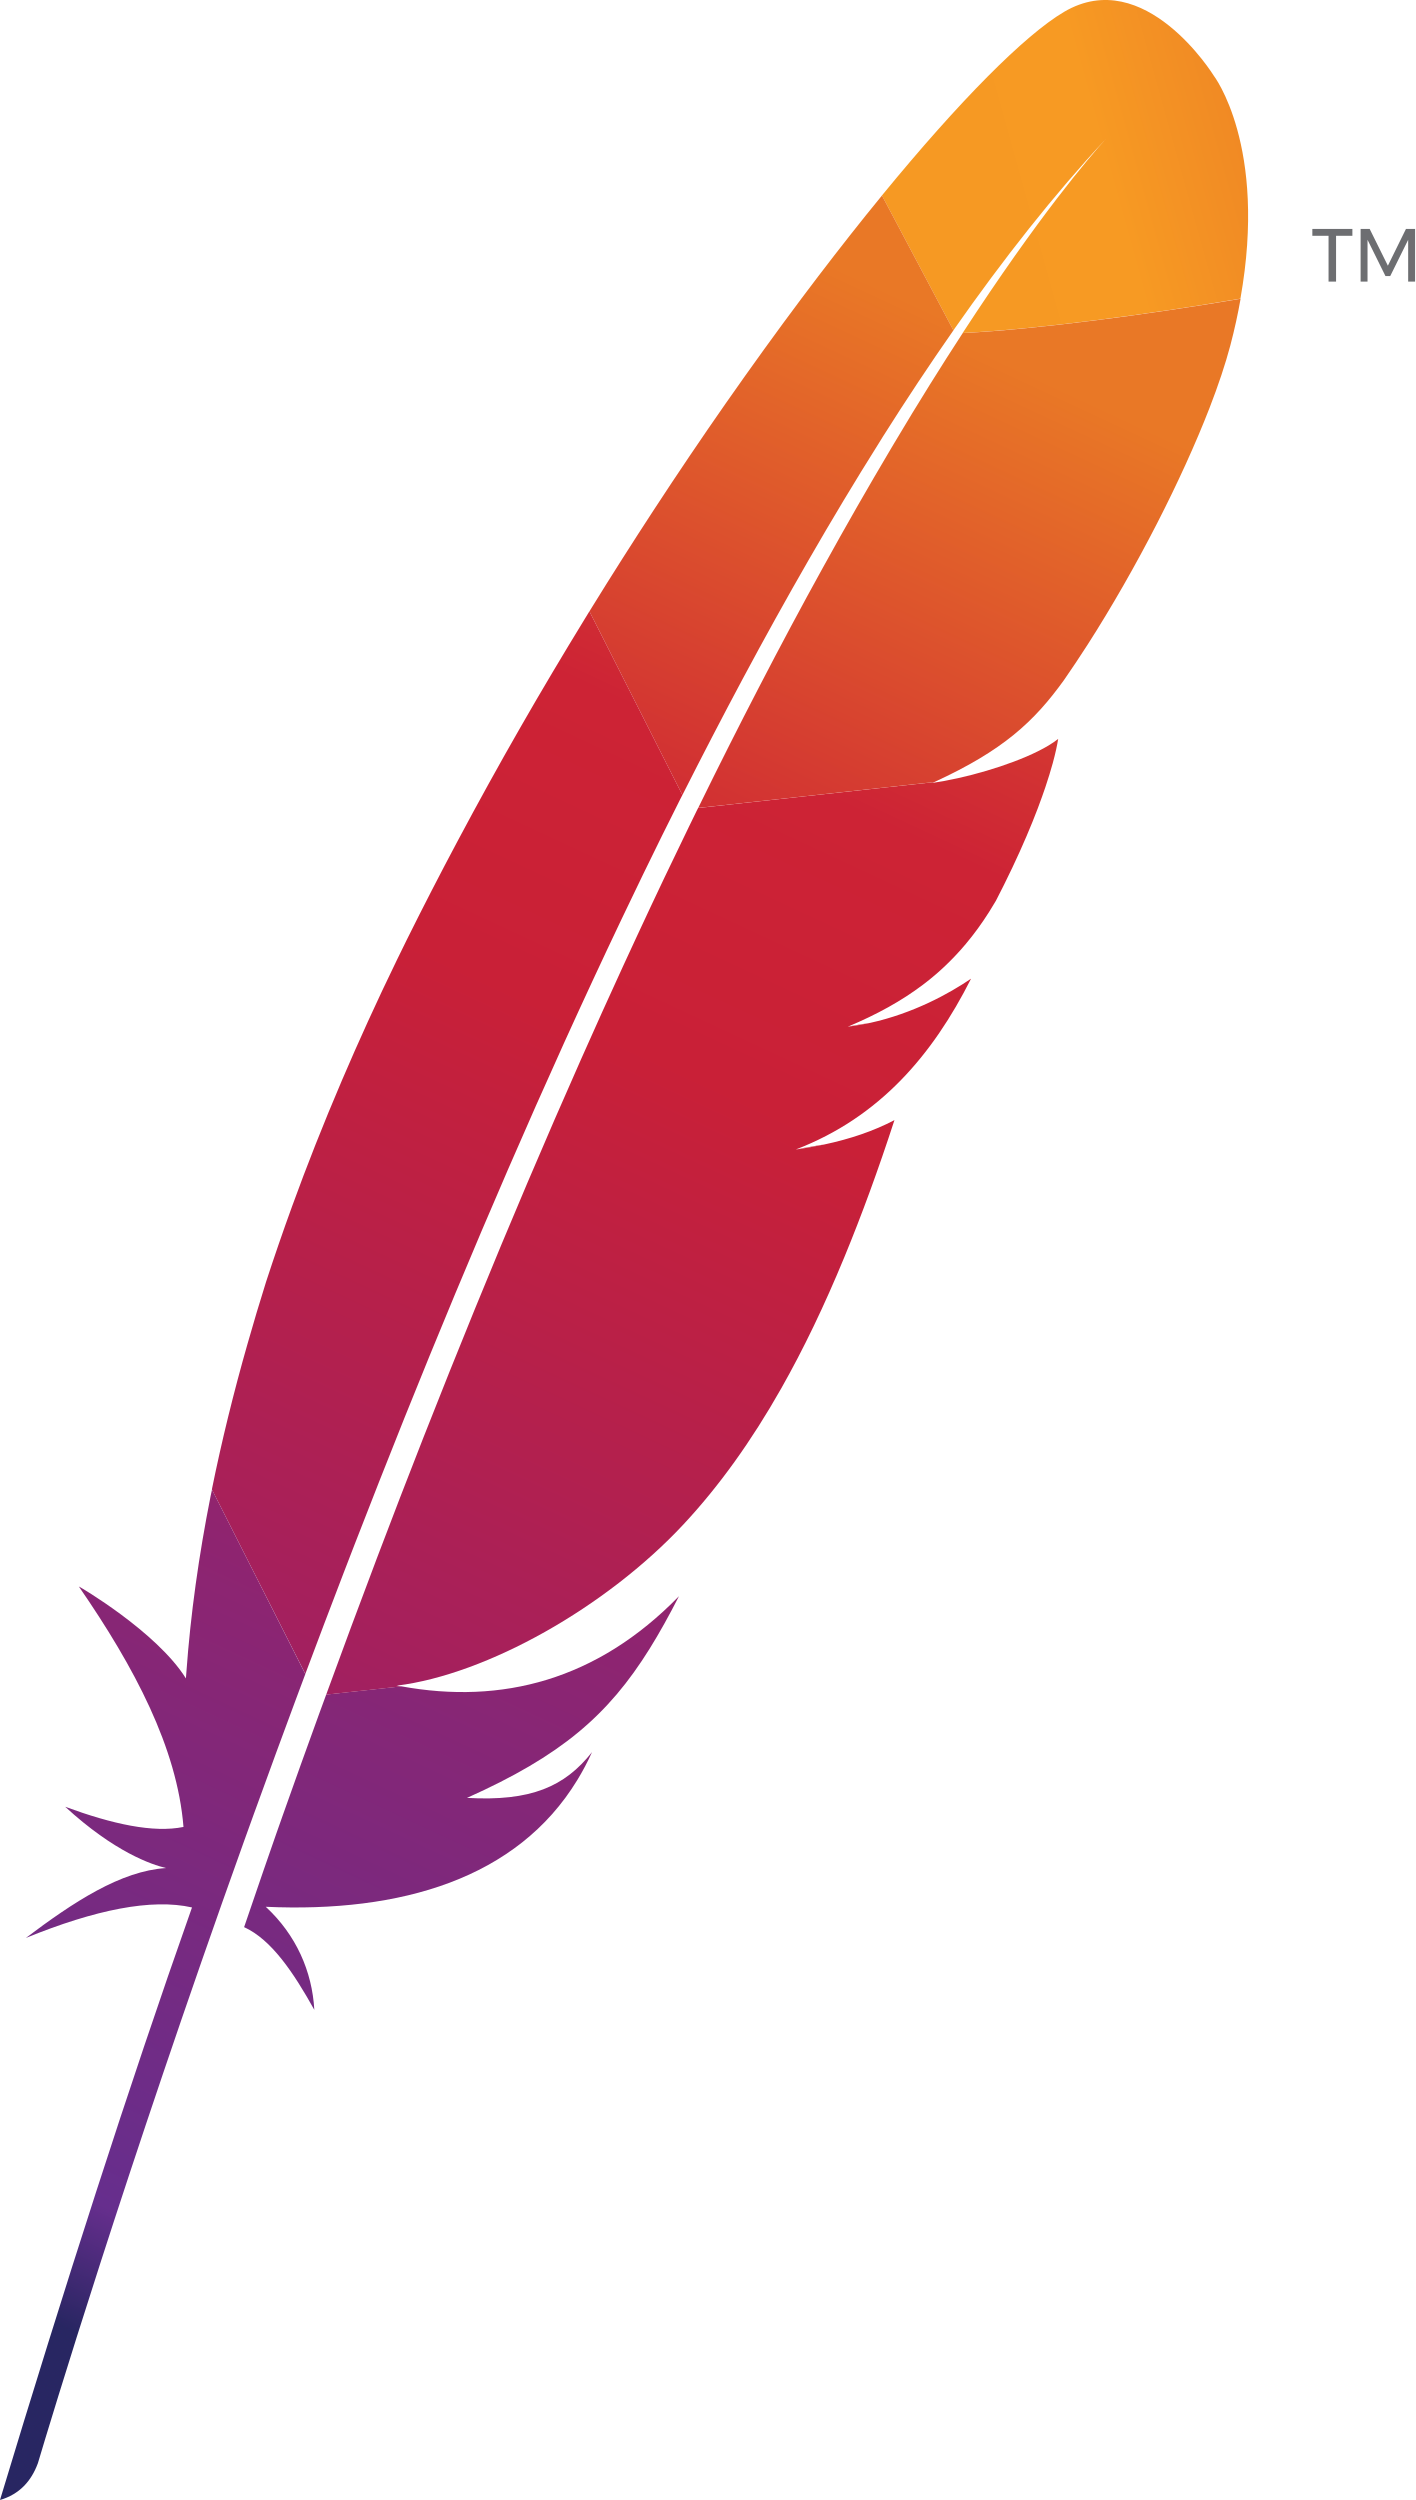
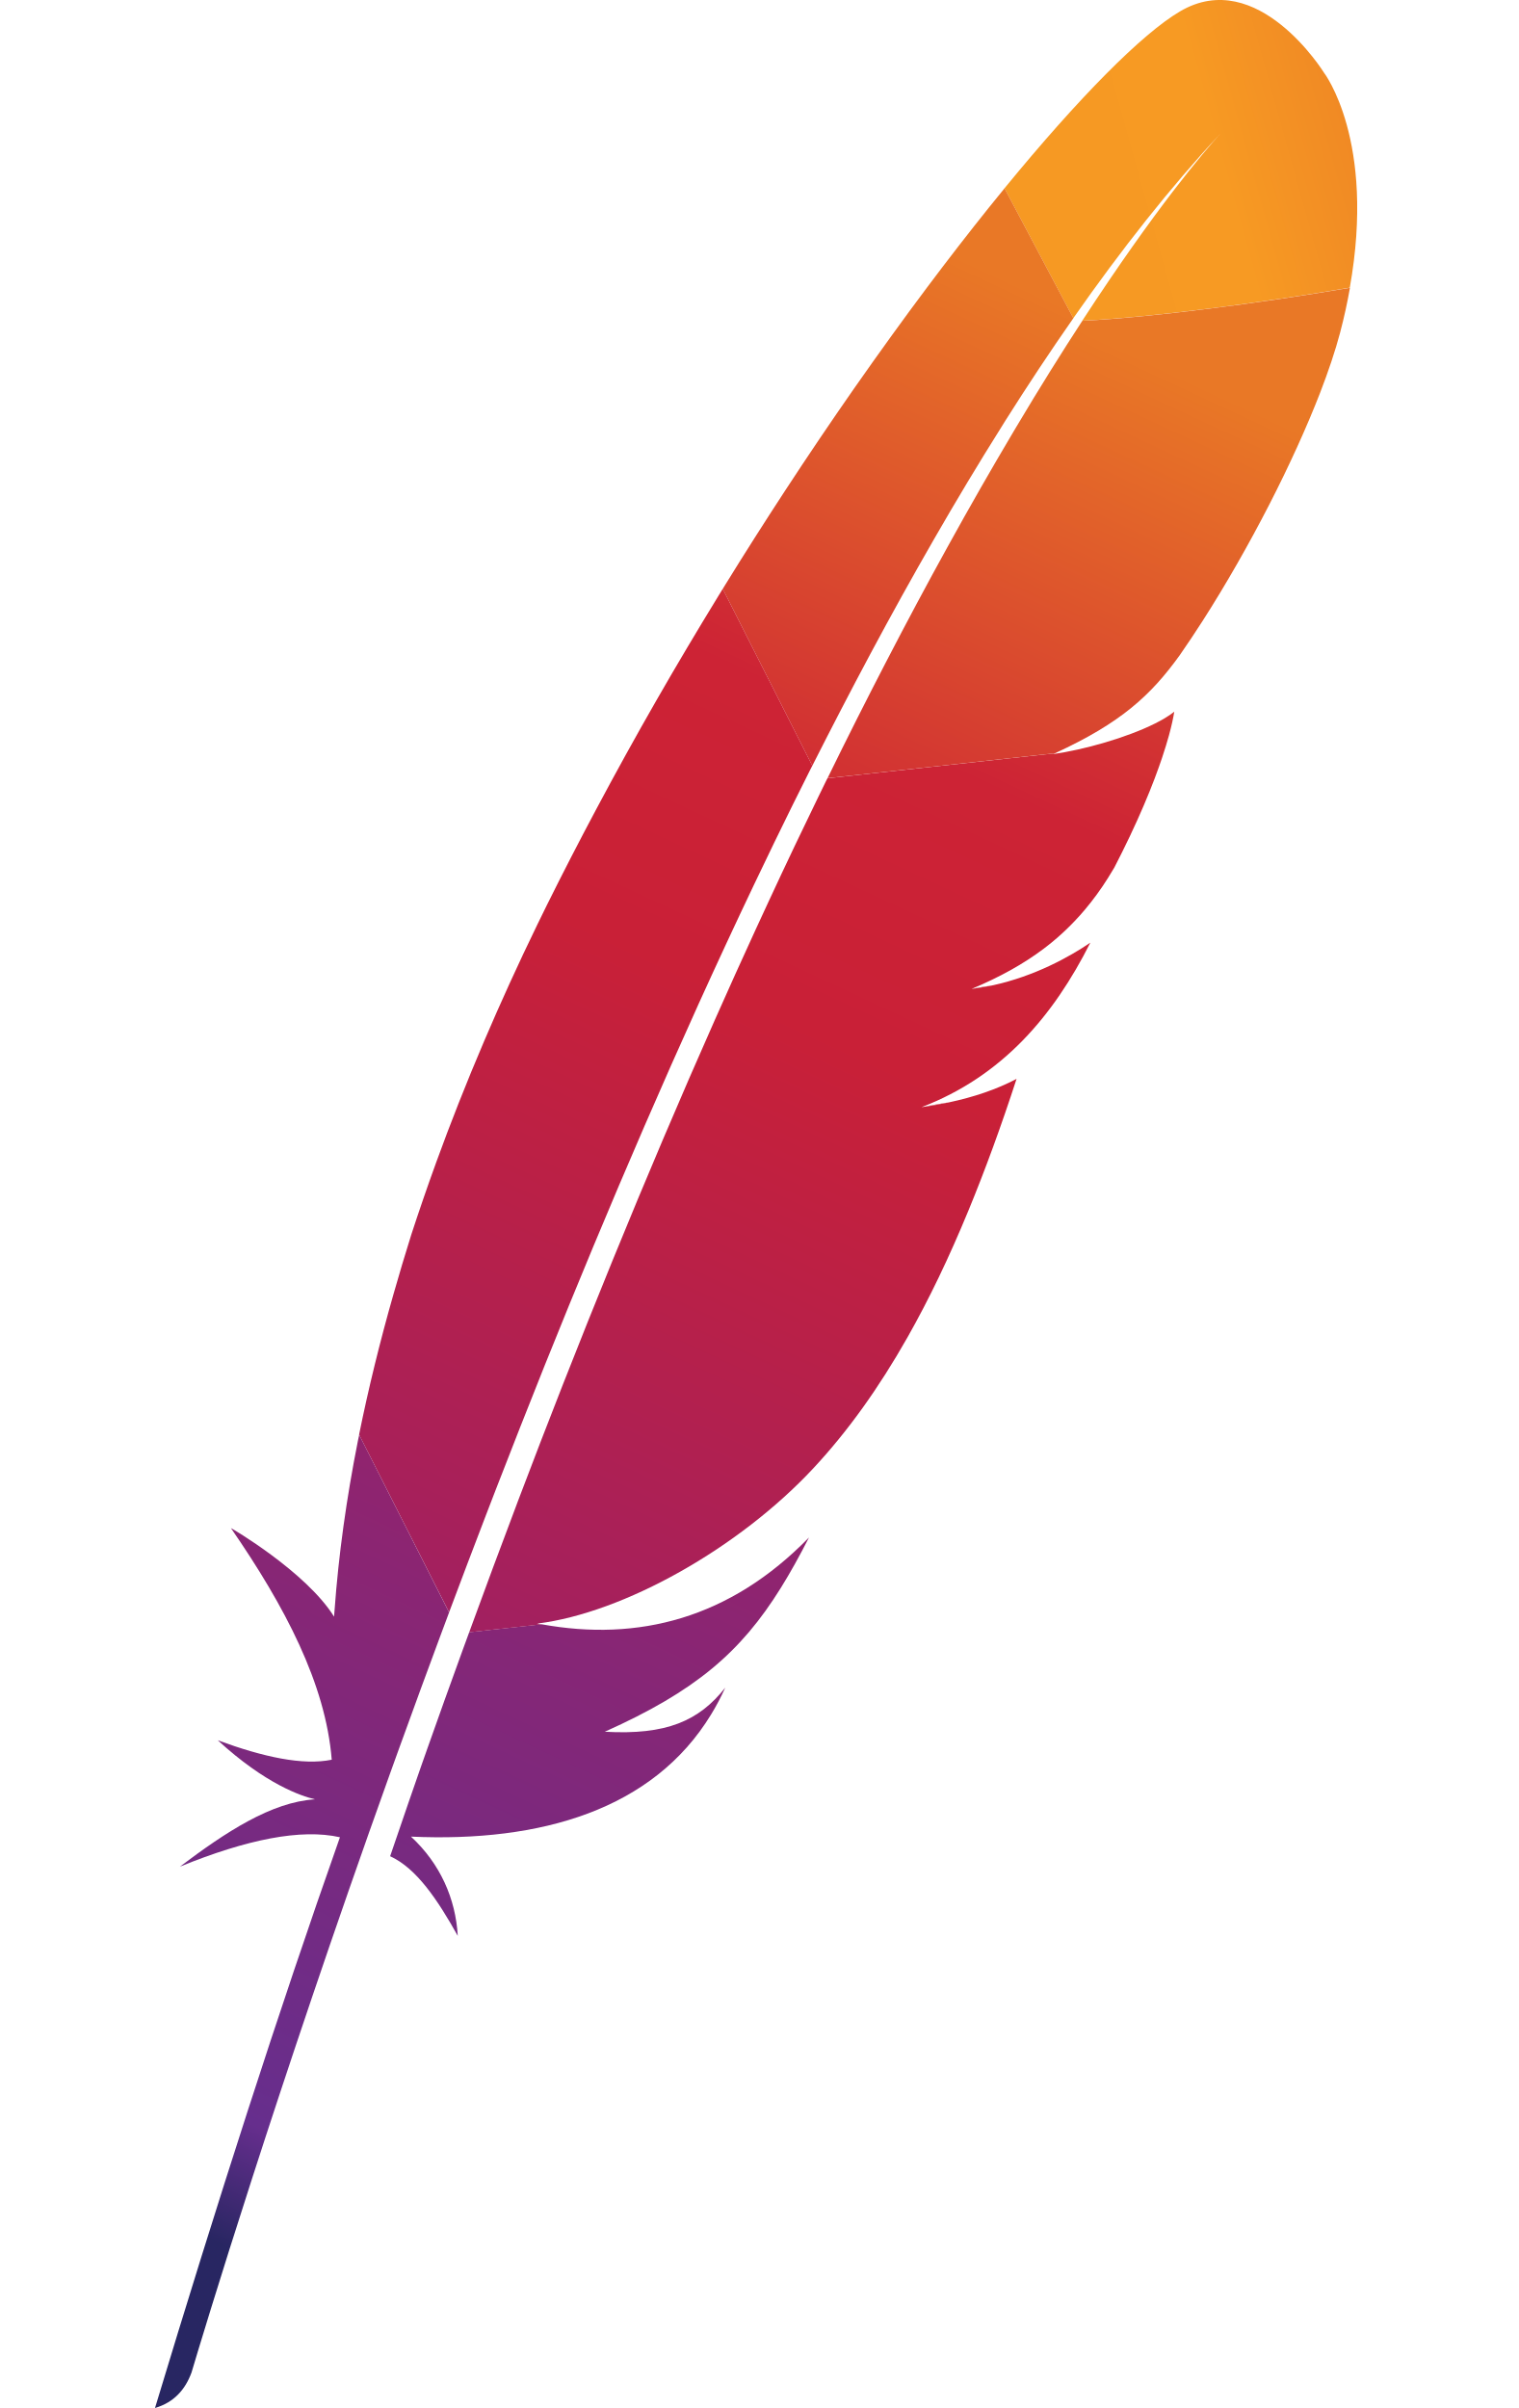
- <svg xmlns="http://www.w3.org/2000/svg" version="1.1" id="Feather" x="0px" y="0px" viewBox="0 0 2392.5 4226.6" enable-background="new 0 0 2392.5 4226.6" xml:space="preserve">
-   <linearGradient id="SVGID_1_" gradientUnits="userSpaceOnUse" x1="-5167.096" y1="697.555" x2="-4570.116" y2="1395.619" gradientTransform="matrix(0.4226 -0.9063 0.9063 0.4226 3144.811 -4619.298)">
+ <svg xmlns="http://www.w3.org/2000/svg" version="1.1" id="Feather" x="0px" y="0px" width="605.185px" height="960px" viewBox="146.5 0 605.185 960" enable-background="new 146.5 0 605.185 960" xml:space="preserve">
+   <linearGradient id="SVGID_1_" gradientUnits="userSpaceOnUse" x1="-5269.154" y1="1103.363" x2="-4672.174" y2="405.299" gradientTransform="matrix(0.096 -0.2059 -0.2059 -0.096 1303.094 -897.3568)">
    <stop offset="0" style="stop-color:#F69923" />
    <stop offset="0.312" style="stop-color:#F79A23" />
    <stop offset="0.838" style="stop-color:#E97826" />
  </linearGradient>
-   <path fill="url(#SVGID_1_)" d="M1798.9,20.1C1732.6,59.2,1622.5,170,1491,330.5l120.8,228c84.8-121.3,170.9-230.4,257.8-323.6  c6.7-7.4,10.2-10.9,10.2-10.9c-3.4,3.6-6.8,7.3-10.2,10.9c-28.1,31-113.4,130.5-242.1,328.1c123.9-6.2,314.3-31.5,469.6-58.1  c46.2-258.8-45.3-377.3-45.3-377.3S1935.5-60.6,1798.9,20.1z" />
-   <path fill="none" d="M1594.4,1320.7c0.9-0.2,1.8-0.3,2.7-0.5l-17.4,1.9c-1.1,0.5-2,1-3.1,1.4  C1582.6,1322.6,1588.5,1321.6,1594.4,1320.7z" />
-   <path fill="none" d="M1471.1,1729.1c-9.9,2.2-20,3.9-30.2,5.4C1451.1,1733,1461.2,1731.2,1471.1,1729.1z" />
-   <path fill="none" d="M633.1,2645.2c1.3-3.4,2.6-6.8,3.8-10.2c26.6-70.2,52.9-138.4,79-204.9c29.3-74.6,58.2-146.8,86.8-216.8  c30.1-73.8,59.8-145.1,89.1-214c30.7-72.3,61-141.9,90.7-208.9c24.2-54.5,48-107.3,71.5-158.4c7.8-17,15.6-33.9,23.4-50.6  c15.4-33.1,30.7-65.6,45.7-97.3c13.9-29.3,27.7-57.9,41.4-86c4.5-9.4,9.1-18.6,13.6-27.9c0.7-1.5,1.5-3,2.2-4.5l-14.8,1.6  l-11.8-23.2c-1.1,2.3-2.3,4.5-3.5,6.8c-21.2,42.1-42.2,84.6-63,127.5c-12,24.8-24,49.7-35.9,74.7c-33,69.3-65.5,139.2-97.4,209.6  c-32.3,71.1-63.9,142.6-94.9,214.2c-30.5,70.3-60.3,140.7-89.6,210.9c-29.2,70.1-57.7,140-85.6,209.4  c-29.1,72.5-57.4,144.3-84.8,215.3c-6.2,16-12.4,32-18.5,48c-22,57.3-43.4,113.8-64.3,169.6l18.6,36.7l16.6-1.8  c0.6-1.7,1.2-3.4,1.8-5C580.1,2786.5,606.7,2714.9,633.1,2645.2z" />
-   <path fill="none" d="M1433.2,1735.7L1433.2,1735.7c0.1,0,0.1-0.1,0.2-0.1C1433.4,1735.6,1433.3,1735.6,1433.2,1735.7z" />
-   <path fill="#BE202E" d="M1393.2,1934.8c-15.4,2.8-31.3,5.5-47.6,8.3c-0.1,0-0.2,0.1-0.3,0.1c8.2-1.2,16.3-2.4,24.3-3.8  C1377.6,1938,1385.4,1936.5,1393.2,1934.8z" />
-   <path opacity="0.35" fill="#BE202E" d="M1393.2,1934.8c-15.4,2.8-31.3,5.5-47.6,8.3c-0.1,0-0.2,0.1-0.3,0.1  c8.2-1.2,16.3-2.4,24.3-3.8C1377.6,1938,1385.4,1936.5,1393.2,1934.8z" />
-   <path fill="#BE202E" d="M1433.6,1735.5c0,0-0.1,0-0.1,0.1c-0.1,0-0.1,0.1-0.2,0.1c2.6-0.3,5.1-0.8,7.6-1.1  c10.3-1.5,20.4-3.3,30.2-5.4C1458.8,1731.2,1446.3,1733.4,1433.6,1735.5L1433.6,1735.5L1433.6,1735.5z" />
-   <path opacity="0.35" fill="#BE202E" d="M1433.6,1735.5c0,0-0.1,0-0.1,0.1c-0.1,0-0.1,0.1-0.2,0.1c2.6-0.3,5.1-0.8,7.6-1.1  c10.3-1.5,20.4-3.3,30.2-5.4C1458.8,1731.2,1446.3,1733.4,1433.6,1735.5L1433.6,1735.5L1433.6,1735.5z" />
-   <linearGradient id="SVGID_2_" gradientUnits="userSpaceOnUse" x1="-9585.342" y1="620.505" x2="-5326.209" y2="620.505" gradientTransform="matrix(0.4226 -0.9063 0.9063 0.4226 3144.811 -4619.298)">
+   <path fill="url(#SVGID_1_)" d="M616.882,4.565c-15.059,8.881-40.066,34.047-69.934,70.502l27.438,51.786  c19.261-27.551,38.817-52.331,58.555-73.5c1.522-1.681,2.317-2.476,2.317-2.476c-0.772,0.818-1.544,1.658-2.317,2.476  c-6.382,7.041-25.757,29.641-54.989,74.522c28.142-1.408,71.388-7.155,106.662-13.196c10.494-58.782-10.289-85.697-10.289-85.697  S647.908-13.764,616.882,4.565z" />
+   <path fill="none" d="M570.433,299.974c0.204-0.045,0.409-0.068,0.613-0.114l-3.952,0.432c-0.25,0.114-0.454,0.227-0.704,0.318  C567.753,300.406,569.093,300.179,570.433,299.974z" />
+   <path fill="none" d="M542.427,392.736c-2.249,0.5-4.543,0.886-6.859,1.227C537.885,393.621,540.179,393.212,542.427,392.736z" />
+   <path fill="none" d="M352.09,600.812c0.295-0.772,0.591-1.544,0.863-2.317c6.042-15.945,12.015-31.435,17.944-46.539  c6.655-16.944,13.219-33.343,19.715-49.242c6.837-16.762,13.583-32.957,20.238-48.606c6.973-16.422,13.855-32.23,20.601-47.448  c5.497-12.379,10.902-24.371,16.24-35.978c1.772-3.861,3.543-7.7,5.315-11.493c3.498-7.518,6.973-14.9,10.38-22.1  c3.157-6.655,6.292-13.151,9.403-19.533c1.022-2.135,2.067-4.225,3.089-6.337c0.159-0.341,0.341-0.681,0.5-1.022l-3.362,0.363  l-2.68-5.269c-0.25,0.522-0.522,1.022-0.795,1.545c-4.815,9.562-9.585,19.215-14.309,28.959c-2.726,5.633-5.451,11.289-8.154,16.967  c-7.495,15.74-14.877,31.617-22.123,47.607c-7.336,16.149-14.514,32.389-21.555,48.652c-6.928,15.967-13.696,31.958-20.351,47.902  c-6.632,15.922-13.106,31.799-19.443,47.562c-6.61,16.467-13.037,32.775-19.261,48.902c-1.408,3.634-2.816,7.268-4.202,10.902  c-4.997,13.015-9.858,25.848-14.605,38.522l4.225,8.336l3.77-0.409c0.136-0.386,0.273-0.772,0.409-1.136  C340.052,632.906,346.094,616.643,352.09,600.812z" />
+   <path fill="none" d="M533.819,394.235L533.819,394.235c0.023,0,0.023-0.023,0.045-0.023  C533.865,394.212,533.842,394.212,533.819,394.235z" />
+   <path fill="#BE202E" d="M524.734,439.457c-3.498,0.636-7.109,1.249-10.812,1.885c-0.023,0-0.045,0.023-0.068,0.023  c1.862-0.273,3.702-0.545,5.519-0.863S522.962,439.843,524.734,439.457z" />
+   <path opacity="0.35" fill="#BE202E" enable-background="new    " d="M524.734,439.457c-3.498,0.636-7.109,1.249-10.812,1.885  c-0.023,0-0.045,0.023-0.068,0.023c1.862-0.273,3.702-0.545,5.519-0.863S522.962,439.843,524.734,439.457z" />
+   <path fill="#BE202E" d="M533.91,394.189c0,0-0.023,0-0.023,0.023c-0.023,0-0.023,0.023-0.045,0.023  c0.591-0.068,1.158-0.182,1.726-0.25c2.339-0.341,4.634-0.75,6.859-1.227C539.634,393.212,536.795,393.712,533.91,394.189  L533.91,394.189L533.91,394.189z" />
+   <path opacity="0.35" fill="#BE202E" enable-background="new    " d="M533.91,394.189c0,0-0.023,0-0.023,0.023  c-0.023,0-0.023,0.023-0.045,0.023c0.591-0.068,1.158-0.182,1.726-0.25c2.339-0.341,4.634-0.75,6.859-1.227  C539.634,393.212,536.795,393.712,533.91,394.189L533.91,394.189L533.91,394.189z" />
+   <linearGradient id="SVGID_2_" gradientUnits="userSpaceOnUse" x1="-9687.459" y1="1180.468" x2="-5428.326" y2="1180.468" gradientTransform="matrix(0.096 -0.2059 -0.2059 -0.096 1303.094 -897.3568)">
    <stop offset="0.323" style="stop-color:#9E2064" />
    <stop offset="0.63" style="stop-color:#C92037" />
    <stop offset="0.751" style="stop-color:#CD2335" />
    <stop offset="1" style="stop-color:#E97826" />
  </linearGradient>
-   <path fill="url(#SVGID_2_)" d="M1255.7,1147.6c36.7-68.6,73.9-135.7,111.5-201c39-67.8,78.5-133.6,118.4-197c2.3-3.7,4.7-7.5,7-11.3  c39.4-62.4,79.2-122.4,119.3-179.8l-120.8-228c-9.1,11.1-18.2,22.4-27.5,33.9c-34.8,43.4-71,90.1-108.1,139.6  c-41.8,55.8-84.8,115.4-128.5,177.9c-40.3,57.8-81.2,118.3-122.1,180.9c-34.8,53.3-69.8,108.2-104.5,164.5c-1.3,2.1-2.6,4.2-3.9,6.3  l157.2,310.5C1187.3,1277.6,1221.3,1212,1255.7,1147.6z" />
-   <linearGradient id="SVGID_3_" gradientUnits="userSpaceOnUse" x1="-9071.207" y1="1047.69" x2="-6533.178" y2="1047.69" gradientTransform="matrix(0.4226 -0.9063 0.9063 0.4226 3144.811 -4619.298)">
+   <path fill="url(#SVGID_2_)" d="M493.503,260.658c8.336-15.581,16.785-30.822,25.325-45.654c8.858-15.4,17.83-30.345,26.893-44.745  c0.522-0.84,1.068-1.704,1.59-2.567c8.949-14.173,17.989-27.801,27.097-40.838L546.97,75.067c-2.067,2.521-4.134,5.088-6.246,7.7  c-7.904,9.858-16.126,20.465-24.553,31.708c-9.494,12.674-19.261,26.211-29.187,40.407c-9.153,13.128-18.443,26.87-27.733,41.088  c-7.904,12.106-15.854,24.576-23.735,37.363c-0.295,0.477-0.591,0.954-0.886,1.431l35.705,70.525  C477.967,290.185,485.69,275.285,493.503,260.658z" />
+   <linearGradient id="SVGID_3_" gradientUnits="userSpaceOnUse" x1="-9173.324" y1="753.212" x2="-6635.295" y2="753.212" gradientTransform="matrix(0.096 -0.2059 -0.2059 -0.096 1303.094 -897.3568)">
    <stop offset="0" style="stop-color:#282662" />
-     <stop offset="9.548390e-02" style="stop-color:#662E8D" />
+     <stop offset="0.096" style="stop-color:#662E8D" />
    <stop offset="0.788" style="stop-color:#9F2064" />
    <stop offset="0.949" style="stop-color:#CD2032" />
  </linearGradient>
-   <path fill="url(#SVGID_3_)" d="M539.7,2897.1c-20.8,57.2-41.7,115.4-62.7,174.9c-0.3,0.9-0.6,1.7-0.9,2.6c-3,8.4-5.9,16.8-8.9,25.2  c-14.1,40.1-26.4,76.2-54.5,158.3c46.3,21.1,83.5,76.7,118.7,139.8c-3.7-65.3-30.8-126.7-82.1-174.2  c228.3,10.3,425-47.4,526.7-214.3c9.1-14.9,17.4-30.5,24.9-47.2c-46.2,58.6-103.5,83.5-211.4,77.4c-0.2,0.1-0.5,0.2-0.7,0.3  c0.2-0.1,0.5-0.2,0.7-0.3c158.8-71.1,238.5-139.3,308.9-252.4c16.7-26.8,32.9-56.1,49.5-88.6C1009,2841.2,848.1,2881.8,678.6,2851  l-127.1,13.9C547.5,2875.6,543.6,2886.3,539.7,2897.1z" />
-   <linearGradient id="SVGID_4_" gradientUnits="userSpaceOnUse" x1="-9346.126" y1="580.817" x2="-5086.994" y2="580.817" gradientTransform="matrix(0.4226 -0.9063 0.9063 0.4226 3144.811 -4619.298)">
+   <path fill="url(#SVGID_3_)" d="M330.876,658.027c-4.724,12.992-9.471,26.211-14.241,39.726c-0.068,0.204-0.136,0.386-0.204,0.591  c-0.681,1.908-1.34,3.816-2.021,5.724c-3.203,9.108-5.996,17.307-12.379,35.955c10.516,4.793,18.966,17.421,26.961,31.753  c-0.84-14.832-6.996-28.778-18.648-39.567c51.854,2.339,96.531-10.766,119.631-48.675c2.067-3.384,3.952-6.928,5.656-10.721  c-10.494,13.31-23.508,18.966-48.016,17.58c-0.045,0.023-0.114,0.045-0.159,0.068c0.045-0.023,0.114-0.045,0.159-0.068  c36.069-16.149,54.171-31.64,70.161-57.328c3.793-6.087,7.473-12.742,11.243-20.124c-31.549,32.389-68.094,41.611-106.594,34.615  l-28.869,3.157C332.648,653.143,331.762,655.574,330.876,658.027z" />
+   <linearGradient id="SVGID_4_" gradientUnits="userSpaceOnUse" x1="-9448.243" y1="1220.284" x2="-5189.111" y2="1220.284" gradientTransform="matrix(0.096 -0.2059 -0.2059 -0.096 1303.094 -897.3568)">
    <stop offset="0.323" style="stop-color:#9E2064" />
    <stop offset="0.63" style="stop-color:#C92037" />
    <stop offset="0.751" style="stop-color:#CD2335" />
    <stop offset="1" style="stop-color:#E97826" />
  </linearGradient>
-   <path fill="url(#SVGID_4_)" d="M599,2612.4c27.5-71,55.8-142.8,84.8-215.3c27.8-69.4,56.4-139.2,85.6-209.4  c29.2-70.2,59.1-140.5,89.6-210.9c31-71.6,62.7-143.1,94.9-214.2c31.9-70.3,64.4-140.3,97.4-209.6c11.9-25,23.9-49.9,35.9-74.7  c20.8-42.9,41.8-85.4,63-127.5c1.1-2.3,2.3-4.5,3.5-6.8l-157.2-310.5c-2.6,4.2-5.1,8.4-7.7,12.6c-36.6,59.8-73.1,121-108.9,183.5  c-36.2,63.1-71.7,127.4-106.4,192.6c-29.3,55-57.9,110.5-85.7,166.5c-5.6,11.4-11.1,22.6-16.6,33.9  c-34.3,70.5-65.2,138.6-93.2,204.1c-31.7,74.2-59.6,145.1-84,212.3c-16.1,44.2-30.7,86.9-44.1,127.9c-11,35-21.5,70.1-31.4,105  c-23.5,82.3-43.7,164.4-60.3,246.2L516.2,2830c20.9-55.8,42.3-112.3,64.3-169.6C586.6,2644.5,592.8,2628.4,599,2612.4z" />
-   <linearGradient id="SVGID_5_" gradientUnits="userSpaceOnUse" x1="-9035.503" y1="638.441" x2="-6797.201" y2="638.441" gradientTransform="matrix(0.4226 -0.9063 0.9063 0.4226 3144.811 -4619.298)">
+   <path fill="url(#SVGID_4_)" d="M344.345,593.362c6.246-16.126,12.674-32.435,19.261-48.902c6.314-15.763,12.81-31.617,19.443-47.562  c6.632-15.945,13.424-31.912,20.351-47.902c7.041-16.263,14.241-32.503,21.555-48.652c7.246-15.967,14.627-31.867,22.123-47.607  c2.703-5.678,5.428-11.334,8.154-16.967c4.724-9.744,9.494-19.397,14.309-28.959c0.25-0.522,0.522-1.022,0.795-1.545l-35.705-70.525  c-0.591,0.954-1.158,1.908-1.749,2.862c-8.313,13.583-16.603,27.483-24.735,41.679c-8.222,14.332-16.285,28.937-24.167,43.746  c-6.655,12.492-13.151,25.098-19.465,37.818c-1.272,2.589-2.521,5.133-3.77,7.7c-7.791,16.013-14.809,31.481-21.169,46.358  c-7.2,16.853-13.537,32.957-19.079,48.22c-3.657,10.039-6.973,19.738-10.017,29.05c-2.498,7.95-4.883,15.922-7.132,23.849  c-5.338,18.693-9.926,37.341-13.696,55.92l35.887,70.843c4.747-12.674,9.608-25.507,14.605-38.522  C341.528,600.653,342.937,596.996,344.345,593.362z" />
+   <linearGradient id="SVGID_5_" gradientUnits="userSpaceOnUse" x1="-9137.62" y1="1162.52" x2="-6899.318" y2="1162.52" gradientTransform="matrix(0.096 -0.2059 -0.2059 -0.096 1303.094 -897.3568)">
    <stop offset="0" style="stop-color:#282662" />
-     <stop offset="9.548390e-02" style="stop-color:#662E8D" />
+     <stop offset="0.096" style="stop-color:#662E8D" />
    <stop offset="0.788" style="stop-color:#9F2064" />
    <stop offset="0.949" style="stop-color:#CD2032" />
  </linearGradient>
-   <path fill="url(#SVGID_5_)" d="M356.1,2529.2c-19.8,99.8-33.9,199.2-41,298c-0.2,3.5-0.6,6.9-0.8,10.4  c-49.3-79-181.3-156.1-181-155.4c94.5,137,166.2,273,176.9,406.5c-50.6,10.4-119.9-4.6-200-34.1c83.5,76.7,146.2,97.9,170.6,103.6  c-76.7,4.8-156.6,57.5-237.1,118.2c117.7-48,212.8-67,280.9-51.6C216.6,3530.6,108.3,3868.2,0,4226.6c33.2-9.8,53-32.1,64.1-62.3  c19.3-64.9,147.4-490.7,348.1-1050.4c5.7-15.9,11.5-31.9,17.3-48c1.6-4.5,3.3-9,4.9-13.4c21.2-58.7,43.2-118.6,65.9-179.7  c5.2-13.9,10.4-27.8,15.6-41.8c0.1-0.3,0.2-0.6,0.3-0.8l-157.8-311.8C357.7,2521.9,356.8,2525.5,356.1,2529.2z" />
-   <linearGradient id="SVGID_6_" gradientUnits="userSpaceOnUse" x1="-9346.126" y1="1021.622" x2="-5086.994" y2="1021.622" gradientTransform="matrix(0.4226 -0.9063 0.9063 0.4226 3144.811 -4619.298)">
+   <path fill="url(#SVGID_5_)" d="M289.174,574.465c-4.497,22.668-7.7,45.245-9.312,67.686c-0.045,0.795-0.136,1.567-0.182,2.362  c-11.198-17.943-41.179-35.455-41.111-35.296c21.464,31.117,37.749,62.007,40.18,92.33c-11.493,2.362-27.233-1.045-45.427-7.745  c18.966,17.421,33.207,22.236,38.749,23.531c-17.421,1.09-35.569,13.06-53.853,26.847c26.734-10.902,48.334-15.218,63.802-11.72  c-24.53,69.457-49.129,146.137-73.727,227.542c7.541-2.226,12.038-7.291,14.559-14.15c4.384-14.741,33.479-111.454,79.065-238.58  c1.295-3.611,2.612-7.246,3.929-10.902c0.363-1.022,0.75-2.044,1.113-3.044c4.815-13.333,9.812-26.938,14.968-40.816  c1.181-3.157,2.362-6.314,3.543-9.494c0.023-0.068,0.045-0.136,0.068-0.182l-35.842-70.82  C289.538,572.806,289.333,573.624,289.174,574.465z" />
+   <linearGradient id="SVGID_6_" gradientUnits="userSpaceOnUse" x1="-9448.243" y1="779.301" x2="-5189.111" y2="779.301" gradientTransform="matrix(0.096 -0.2059 -0.2059 -0.096 1303.094 -897.3568)">
    <stop offset="0.323" style="stop-color:#9E2064" />
    <stop offset="0.63" style="stop-color:#C92037" />
    <stop offset="0.751" style="stop-color:#CD2335" />
    <stop offset="1" style="stop-color:#E97826" />
  </linearGradient>
-   <path fill="url(#SVGID_6_)" d="M1178.1,1370.3c-4.5,9.2-9,18.5-13.6,27.9c-13.6,28.1-27.4,56.7-41.4,86  c-15.1,31.7-30.3,64.1-45.7,97.3c-7.8,16.7-15.5,33.5-23.4,50.6c-23.5,51.1-47.3,103.9-71.5,158.4c-29.7,67-60,136.6-90.7,208.9  c-29.3,68.9-59,140.2-89.1,214c-28.6,70-57.5,142.3-86.8,216.8c-26.1,66.5-52.4,134.7-79,204.9c-1.3,3.4-2.6,6.8-3.8,10.2  c-26.4,69.7-53,141.3-79.8,214.7c-0.6,1.7-1.2,3.4-1.8,5l127.1-13.9c-2.5-0.5-5.1-0.8-7.6-1.3c152-18.9,354-132.5,484.6-272.7  c60.2-64.6,114.8-140.8,165.3-230c37.6-66.4,72.9-140,106.5-221.5c29.4-71.2,57.6-148.3,84.8-231.9c-34.9,18.4-74.9,31.9-119,41.3  c-7.7,1.6-15.6,3.2-23.6,4.6c-8,1.4-16.1,2.7-24.3,3.8l0,0l0,0c0.1,0,0.2-0.1,0.3-0.1c141.7-54.5,231.1-159.8,296.1-288.7  c-37.3,25.4-97.9,58.7-170.5,74.7c-9.9,2.2-20,3.9-30.2,5.4c-2.6,0.4-5.1,0.8-7.6,1.1l0,0l0,0c0.1,0,0.1-0.1,0.2-0.1  c0,0,0.1,0,0.1-0.1l0,0c49.2-20.6,90.7-43.6,126.7-70.8c7.7-5.8,15.2-11.8,22.4-18.1c11-9.5,21.4-19.5,31.4-30  c6.4-6.7,12.6-13.6,18.6-20.8c14.1-16.8,27.3-34.9,39.7-54.6c3.8-6,7.5-12.1,11.2-18.4c4.7-9.1,9.2-18,13.6-26.8  c19.8-39.8,35.6-75.3,48.2-106.5c6.3-15.6,11.8-30,16.5-43.4c1.9-5.3,3.7-10.5,5.4-15.5c5-15,9.1-28.3,12.3-40  c4.8-17.5,7.7-31.4,9.3-41.5l0,0l0,0c-4.8,3.8-10.3,7.6-16.5,11.3c-42.8,25.6-116.2,48.8-175.4,59.7l116.7-12.8l-116.7,12.8  c-0.9,0.2-1.8,0.3-2.7,0.5c-5.9,1-11.9,1.9-17.9,2.9c1.1-0.5,2-1,3.1-1.4l-399.3,43.8C1179.6,1367.4,1178.9,1368.8,1178.1,1370.3z" />
-   <linearGradient id="SVGID_7_" gradientUnits="userSpaceOnUse" x1="-9610.334" y1="999.733" x2="-5351.202" y2="999.733" gradientTransform="matrix(0.4226 -0.9063 0.9063 0.4226 3144.811 -4619.298)">
+   <path fill="url(#SVGID_6_)" d="M475.878,311.24c-1.022,2.09-2.044,4.202-3.089,6.337c-3.089,6.382-6.223,12.878-9.403,19.533  c-3.43,7.2-6.882,14.559-10.38,22.1c-1.772,3.793-3.521,7.609-5.315,11.493c-5.338,11.607-10.743,23.599-16.24,35.978  c-6.746,15.218-13.628,31.026-20.601,47.448c-6.655,15.649-13.401,31.844-20.238,48.606c-6.496,15.899-13.06,32.321-19.715,49.242  c-5.928,15.104-11.902,30.595-17.944,46.539c-0.295,0.772-0.591,1.545-0.863,2.317c-5.996,15.831-12.038,32.094-18.125,48.765  c-0.136,0.386-0.273,0.772-0.409,1.136l28.869-3.157c-0.568-0.114-1.158-0.182-1.726-0.295  c34.524-4.293,80.405-30.095,110.069-61.939c13.673-14.673,26.075-31.98,37.545-52.241c8.54-15.082,16.558-31.799,24.19-50.31  c6.678-16.172,13.083-33.684,19.261-52.672c-7.927,4.179-17.012,7.246-27.029,9.381c-1.749,0.363-3.543,0.727-5.36,1.045  s-3.657,0.613-5.519,0.863l0,0l0,0c0.023,0,0.045-0.023,0.068-0.023c32.185-12.379,52.49-36.296,67.254-65.573  c-8.472,5.769-22.236,13.333-38.726,16.967c-2.249,0.5-4.543,0.886-6.859,1.227c-0.591,0.091-1.158,0.182-1.726,0.25l0,0l0,0  c0.023,0,0.023-0.023,0.045-0.023c0,0,0.023,0,0.023-0.023l0,0c11.175-4.679,20.601-9.903,28.778-16.081  c1.749-1.317,3.452-2.68,5.088-4.111c2.498-2.158,4.861-4.429,7.132-6.814c1.454-1.522,2.862-3.089,4.225-4.724  c3.203-3.816,6.201-7.927,9.017-12.401c0.863-1.363,1.703-2.748,2.544-4.179c1.068-2.067,2.09-4.088,3.089-6.087  c4.497-9.04,8.086-17.103,10.948-24.19c1.431-3.543,2.68-6.814,3.748-9.858c0.432-1.204,0.84-2.385,1.227-3.521  c1.136-3.407,2.067-6.428,2.794-9.085c1.09-3.975,1.749-7.132,2.112-9.426l0,0l0,0c-1.09,0.863-2.339,1.726-3.748,2.567  c-9.721,5.815-26.393,11.084-39.839,13.56l26.506-2.907l-26.506,2.907c-0.204,0.045-0.409,0.068-0.613,0.114  c-1.34,0.227-2.703,0.432-4.066,0.659c0.25-0.114,0.454-0.227,0.704-0.318l-90.694,9.948  C476.218,310.582,476.059,310.9,475.878,311.24z" />
+   <linearGradient id="SVGID_7_" gradientUnits="userSpaceOnUse" x1="-9712.451" y1="801.081" x2="-5453.319" y2="801.081" gradientTransform="matrix(0.096 -0.2059 -0.2059 -0.096 1303.094 -897.3568)">
    <stop offset="0.323" style="stop-color:#9E2064" />
    <stop offset="0.63" style="stop-color:#C92037" />
    <stop offset="0.751" style="stop-color:#CD2335" />
    <stop offset="1" style="stop-color:#E97826" />
  </linearGradient>
-   <path fill="url(#SVGID_7_)" d="M1627.6,563.1c-35.5,54.5-74.3,116.4-116,186.5c-2.2,3.6-4.4,7.4-6.6,11.1  c-36,60.7-74.3,127.3-114.5,200.3c-34.8,63-71,130.6-108.6,203.3c-32.8,63.3-66.7,130.5-101.5,201.6l399.3-43.8  c116.3-53.5,168.3-101.9,218.8-171.9c13.4-19.3,26.9-39.5,40.3-60.4c41-64,81.2-134.5,117.2-204.6c34.7-67.7,65.3-134.8,88.8-195.3  c14.9-38.5,26.9-74.3,35.2-105.7c7.3-27.7,13-54,17.4-79.1C1941.9,531.6,1751.5,557,1627.6,563.1z" />
-   <path fill="#BE202E" d="M1369.6,1939.4c-8,1.4-16.1,2.7-24.3,3.8l0,0C1353.5,1942.1,1361.6,1940.8,1369.6,1939.4z" />
-   <path opacity="0.35" fill="#BE202E" d="M1369.6,1939.4c-8,1.4-16.1,2.7-24.3,3.8l0,0C1353.5,1942.1,1361.6,1940.8,1369.6,1939.4z" />
-   <linearGradient id="SVGID_8_" gradientUnits="userSpaceOnUse" x1="-9346.126" y1="1152.726" x2="-5086.994" y2="1152.726" gradientTransform="matrix(0.4226 -0.9063 0.9063 0.4226 3144.811 -4619.298)">
+   <path fill="url(#SVGID_7_)" d="M577.974,127.899c-8.063,12.379-16.876,26.438-26.347,42.36c-0.5,0.818-0.999,1.681-1.499,2.521  c-8.177,13.787-16.876,28.914-26.007,45.495c-7.904,14.309-16.126,29.664-24.667,46.176c-7.45,14.378-15.15,29.641-23.054,45.79  l90.694-9.948c26.416-12.152,38.226-23.145,49.697-39.044c3.044-4.384,6.11-8.972,9.154-13.719  c9.312-14.536,18.443-30.549,26.62-46.471c7.882-15.377,14.832-30.618,20.169-44.359c3.384-8.745,6.11-16.876,7.995-24.008  c1.658-6.292,2.953-12.265,3.952-17.966C649.362,120.744,606.116,126.513,577.974,127.899z" />
+   <path fill="#BE202E" d="M519.373,440.502c-1.817,0.318-3.657,0.613-5.519,0.863l0,0C515.717,441.115,517.556,440.82,519.373,440.502  z" />
+   <path opacity="0.35" fill="#BE202E" enable-background="new    " d="M519.373,440.502c-1.817,0.318-3.657,0.613-5.519,0.863l0,0  C515.717,441.115,517.556,440.82,519.373,440.502z" />
+   <linearGradient id="SVGID_8_" gradientUnits="userSpaceOnUse" x1="-9448.243" y1="648.21" x2="-5189.111" y2="648.21" gradientTransform="matrix(0.096 -0.2059 -0.2059 -0.096 1303.094 -897.3568)">
    <stop offset="0.323" style="stop-color:#9E2064" />
    <stop offset="0.63" style="stop-color:#C92037" />
    <stop offset="0.751" style="stop-color:#CD2335" />
    <stop offset="1" style="stop-color:#E97826" />
  </linearGradient>
-   <path fill="url(#SVGID_8_)" d="M1369.6,1939.4c-8,1.4-16.1,2.7-24.3,3.8l0,0C1353.5,1942.1,1361.6,1940.8,1369.6,1939.4z" />
-   <path fill="#BE202E" d="M1433.2,1735.7c2.6-0.3,5.1-0.8,7.6-1.1C1438.3,1734.9,1435.8,1735.3,1433.2,1735.7L1433.2,1735.7z" />
-   <path opacity="0.35" fill="#BE202E" d="M1433.2,1735.7c2.6-0.3,5.1-0.8,7.6-1.1C1438.3,1734.9,1435.8,1735.3,1433.2,1735.7  L1433.2,1735.7z" />
-   <linearGradient id="SVGID_9_" gradientUnits="userSpaceOnUse" x1="-9346.126" y1="1137.725" x2="-5086.994" y2="1137.725" gradientTransform="matrix(0.4226 -0.9063 0.9063 0.4226 3144.811 -4619.298)">
+   <path fill="url(#SVGID_8_)" d="M519.373,440.502c-1.817,0.318-3.657,0.613-5.519,0.863l0,0  C515.717,441.115,517.556,440.82,519.373,440.502z" />
+   <path fill="#BE202E" d="M533.819,394.235c0.591-0.068,1.158-0.182,1.726-0.25C534.978,394.053,534.41,394.144,533.819,394.235  L533.819,394.235z" />
+   <path opacity="0.35" fill="#BE202E" enable-background="new    " d="M533.819,394.235c0.591-0.068,1.158-0.182,1.726-0.25  C534.978,394.053,534.41,394.144,533.819,394.235L533.819,394.235z" />
+   <linearGradient id="SVGID_9_" gradientUnits="userSpaceOnUse" x1="-9448.243" y1="663.233" x2="-5189.111" y2="663.233" gradientTransform="matrix(0.096 -0.2059 -0.2059 -0.096 1303.094 -897.3568)">
    <stop offset="0.323" style="stop-color:#9E2064" />
    <stop offset="0.63" style="stop-color:#C92037" />
    <stop offset="0.751" style="stop-color:#CD2335" />
    <stop offset="1" style="stop-color:#E97826" />
  </linearGradient>
-   <path fill="url(#SVGID_9_)" d="M1433.2,1735.7c2.6-0.3,5.1-0.8,7.6-1.1C1438.3,1734.9,1435.8,1735.3,1433.2,1735.7L1433.2,1735.7z" />
-   <path fill="#BE202E" d="M1433.5,1735.6c0,0,0.1,0,0.1-0.1l0,0l0,0l0,0C1433.6,1735.5,1433.5,1735.5,1433.5,1735.6z" />
-   <path opacity="0.35" fill="#BE202E" d="M1433.5,1735.6c0,0,0.1,0,0.1-0.1l0,0l0,0l0,0C1433.6,1735.5,1433.5,1735.5,1433.5,1735.6z" />
-   <linearGradient id="SVGID_10_" gradientUnits="userSpaceOnUse" x1="-6953.407" y1="1134.716" x2="-6011.999" y2="1134.716" gradientTransform="matrix(0.4226 -0.9063 0.9063 0.4226 3144.811 -4619.298)">
+   <path fill="url(#SVGID_9_)" d="M533.819,394.235c0.591-0.068,1.158-0.182,1.726-0.25  C534.978,394.053,534.41,394.144,533.819,394.235L533.819,394.235z" />
+   <path fill="#BE202E" d="M533.887,394.212c0,0,0.023,0,0.023-0.023l0,0l0,0l0,0C533.91,394.189,533.887,394.189,533.887,394.212z" />
+   <path opacity="0.35" fill="#BE202E" enable-background="new    " d="M533.887,394.212c0,0,0.023,0,0.023-0.023l0,0l0,0l0,0  C533.91,394.189,533.887,394.189,533.887,394.212z" />
+   <linearGradient id="SVGID_10_" gradientUnits="userSpaceOnUse" x1="-7055.524" y1="666.191" x2="-6114.117" y2="666.191" gradientTransform="matrix(0.096 -0.2059 -0.2059 -0.096 1303.094 -897.3568)">
    <stop offset="0.323" style="stop-color:#9E2064" />
    <stop offset="0.63" style="stop-color:#C92037" />
    <stop offset="0.751" style="stop-color:#CD2335" />
    <stop offset="1" style="stop-color:#E97826" />
  </linearGradient>
-   <path fill="url(#SVGID_10_)" d="M1433.5,1735.6c0,0,0.1,0,0.1-0.1l0,0l0,0l0,0C1433.6,1735.5,1433.5,1735.5,1433.5,1735.6z" />
-   <path fill="#6D6E71" d="M2218.7,387v11.7h27.4v77.4h12.7v-77.4h27.6V387H2218.7z M2377,387l-30.6,62.2l-30.8-62.2h-15.3v89.1h11.7  v-70.7l30.3,61.3h8.1l30.3-61.3v70.7h11.7V387H2377z" />
+   <path fill="url(#SVGID_10_)" d="M533.887,394.212c0,0,0.023,0,0.023-0.023l0,0l0,0l0,0  C533.91,394.189,533.887,394.189,533.887,394.212z" />
</svg>
